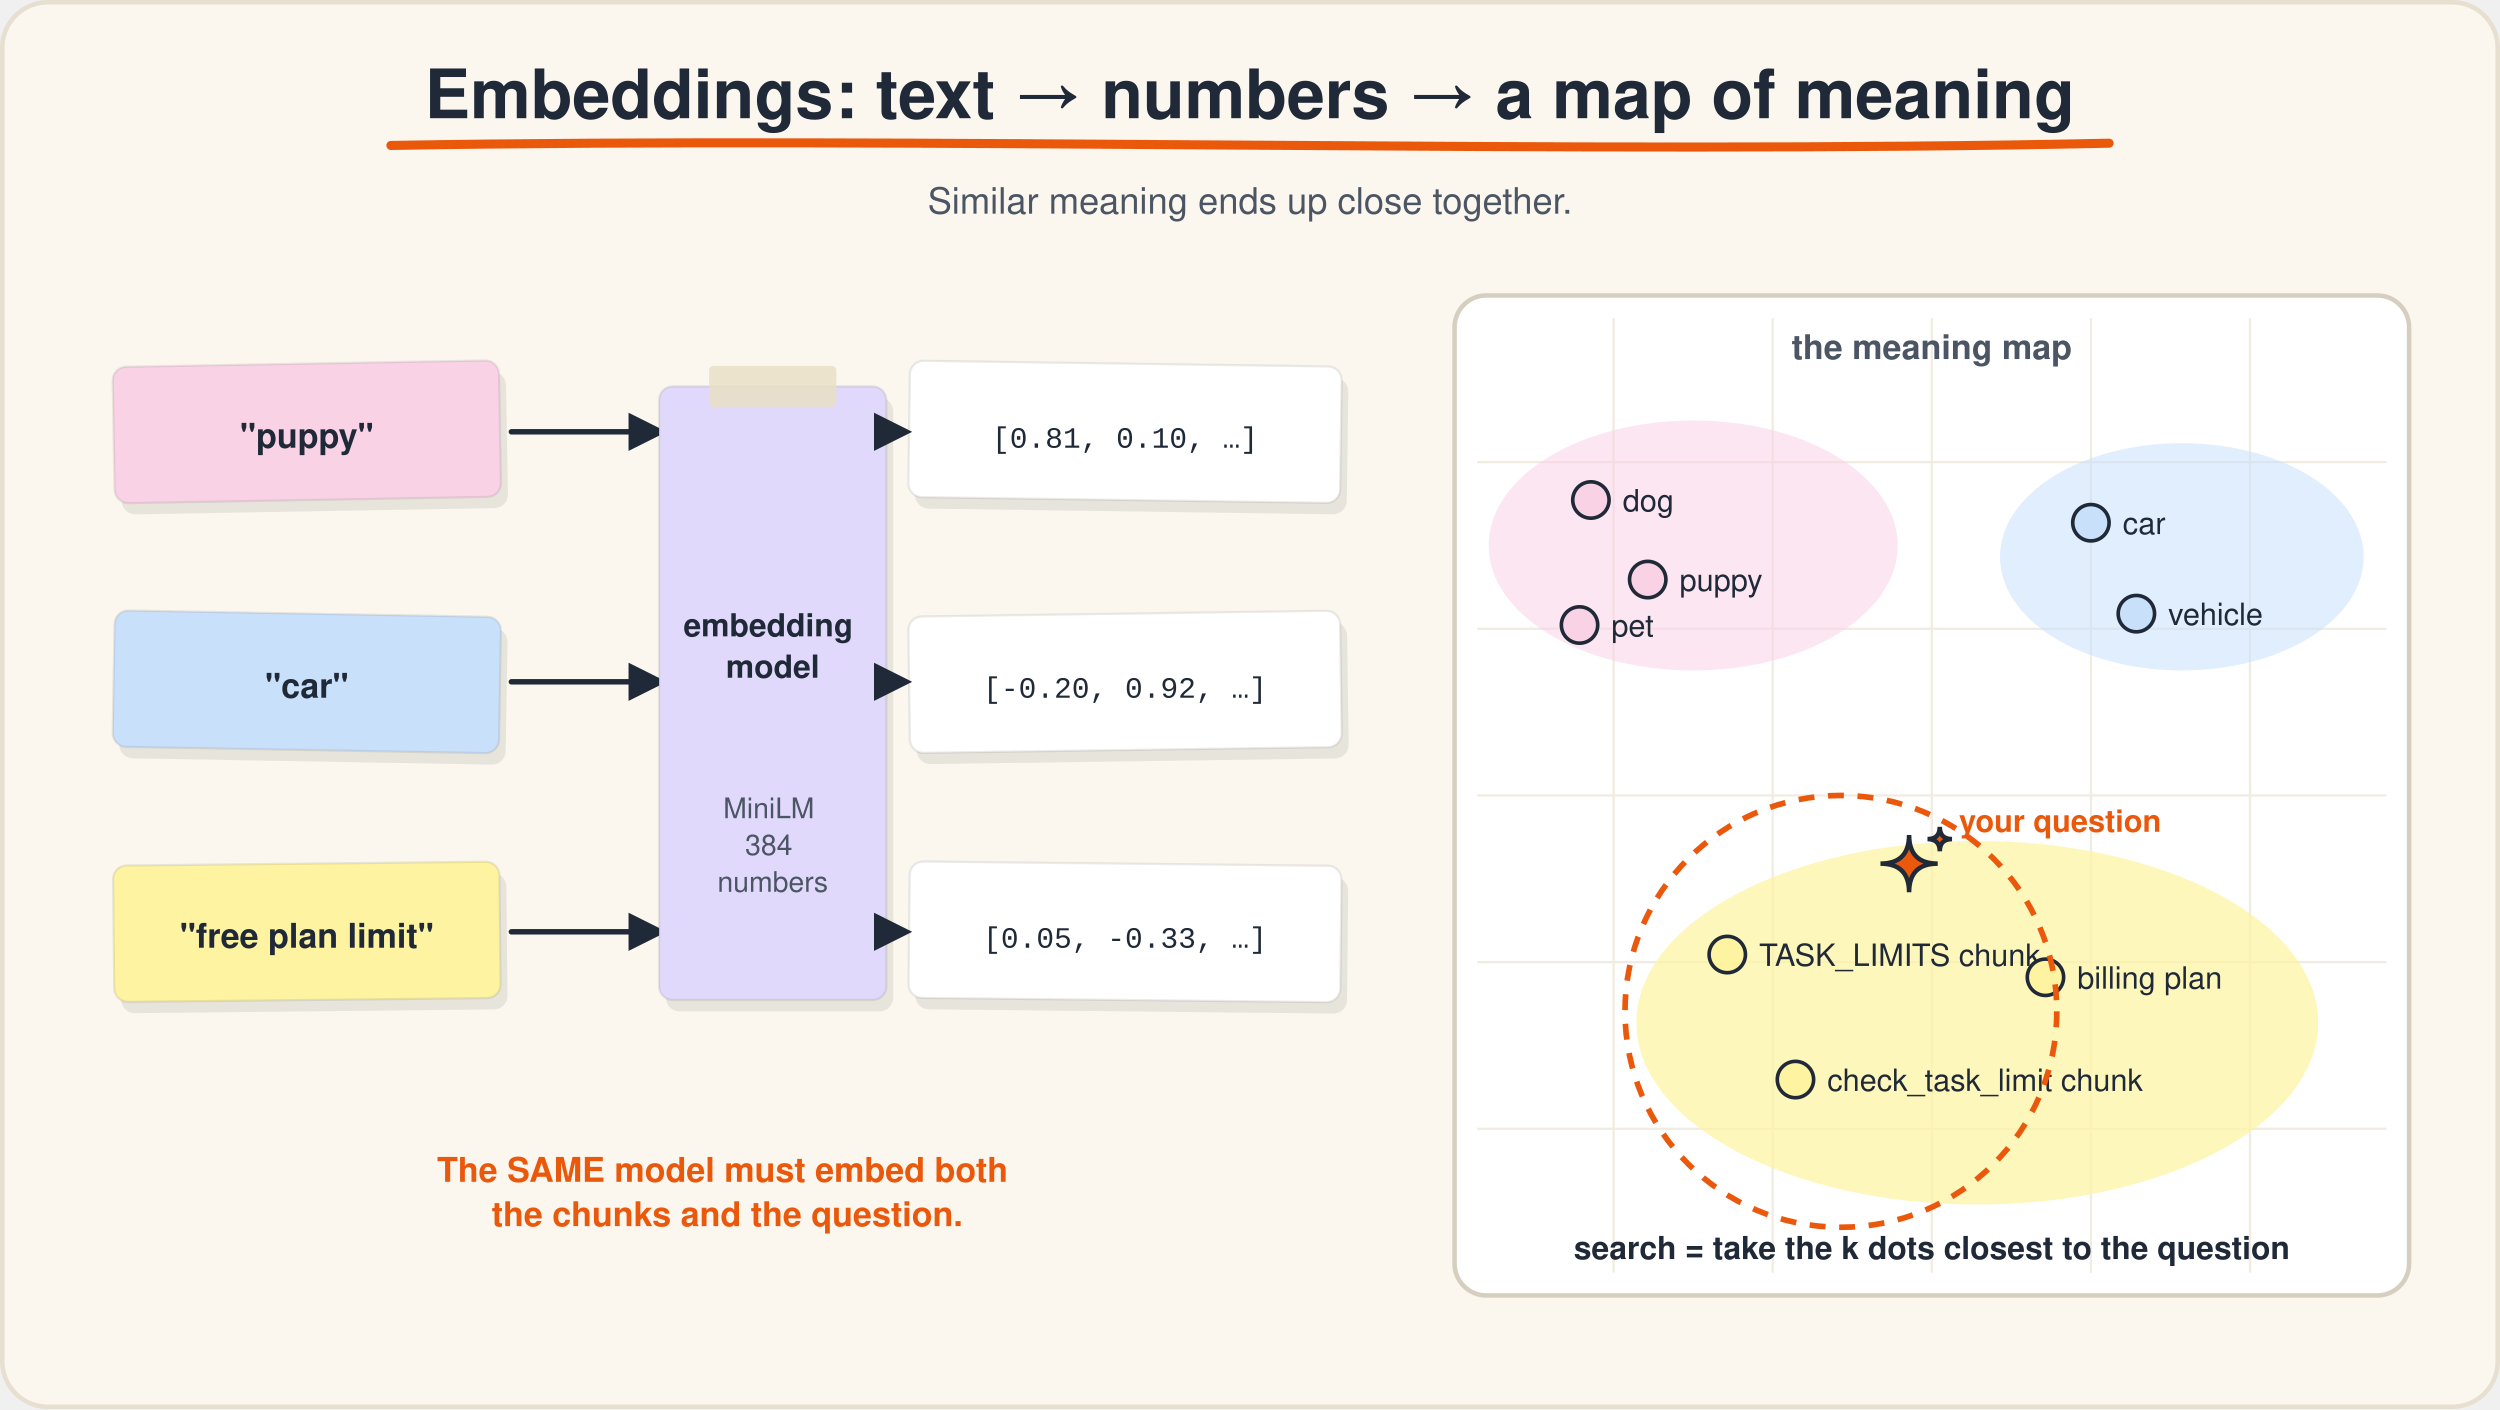
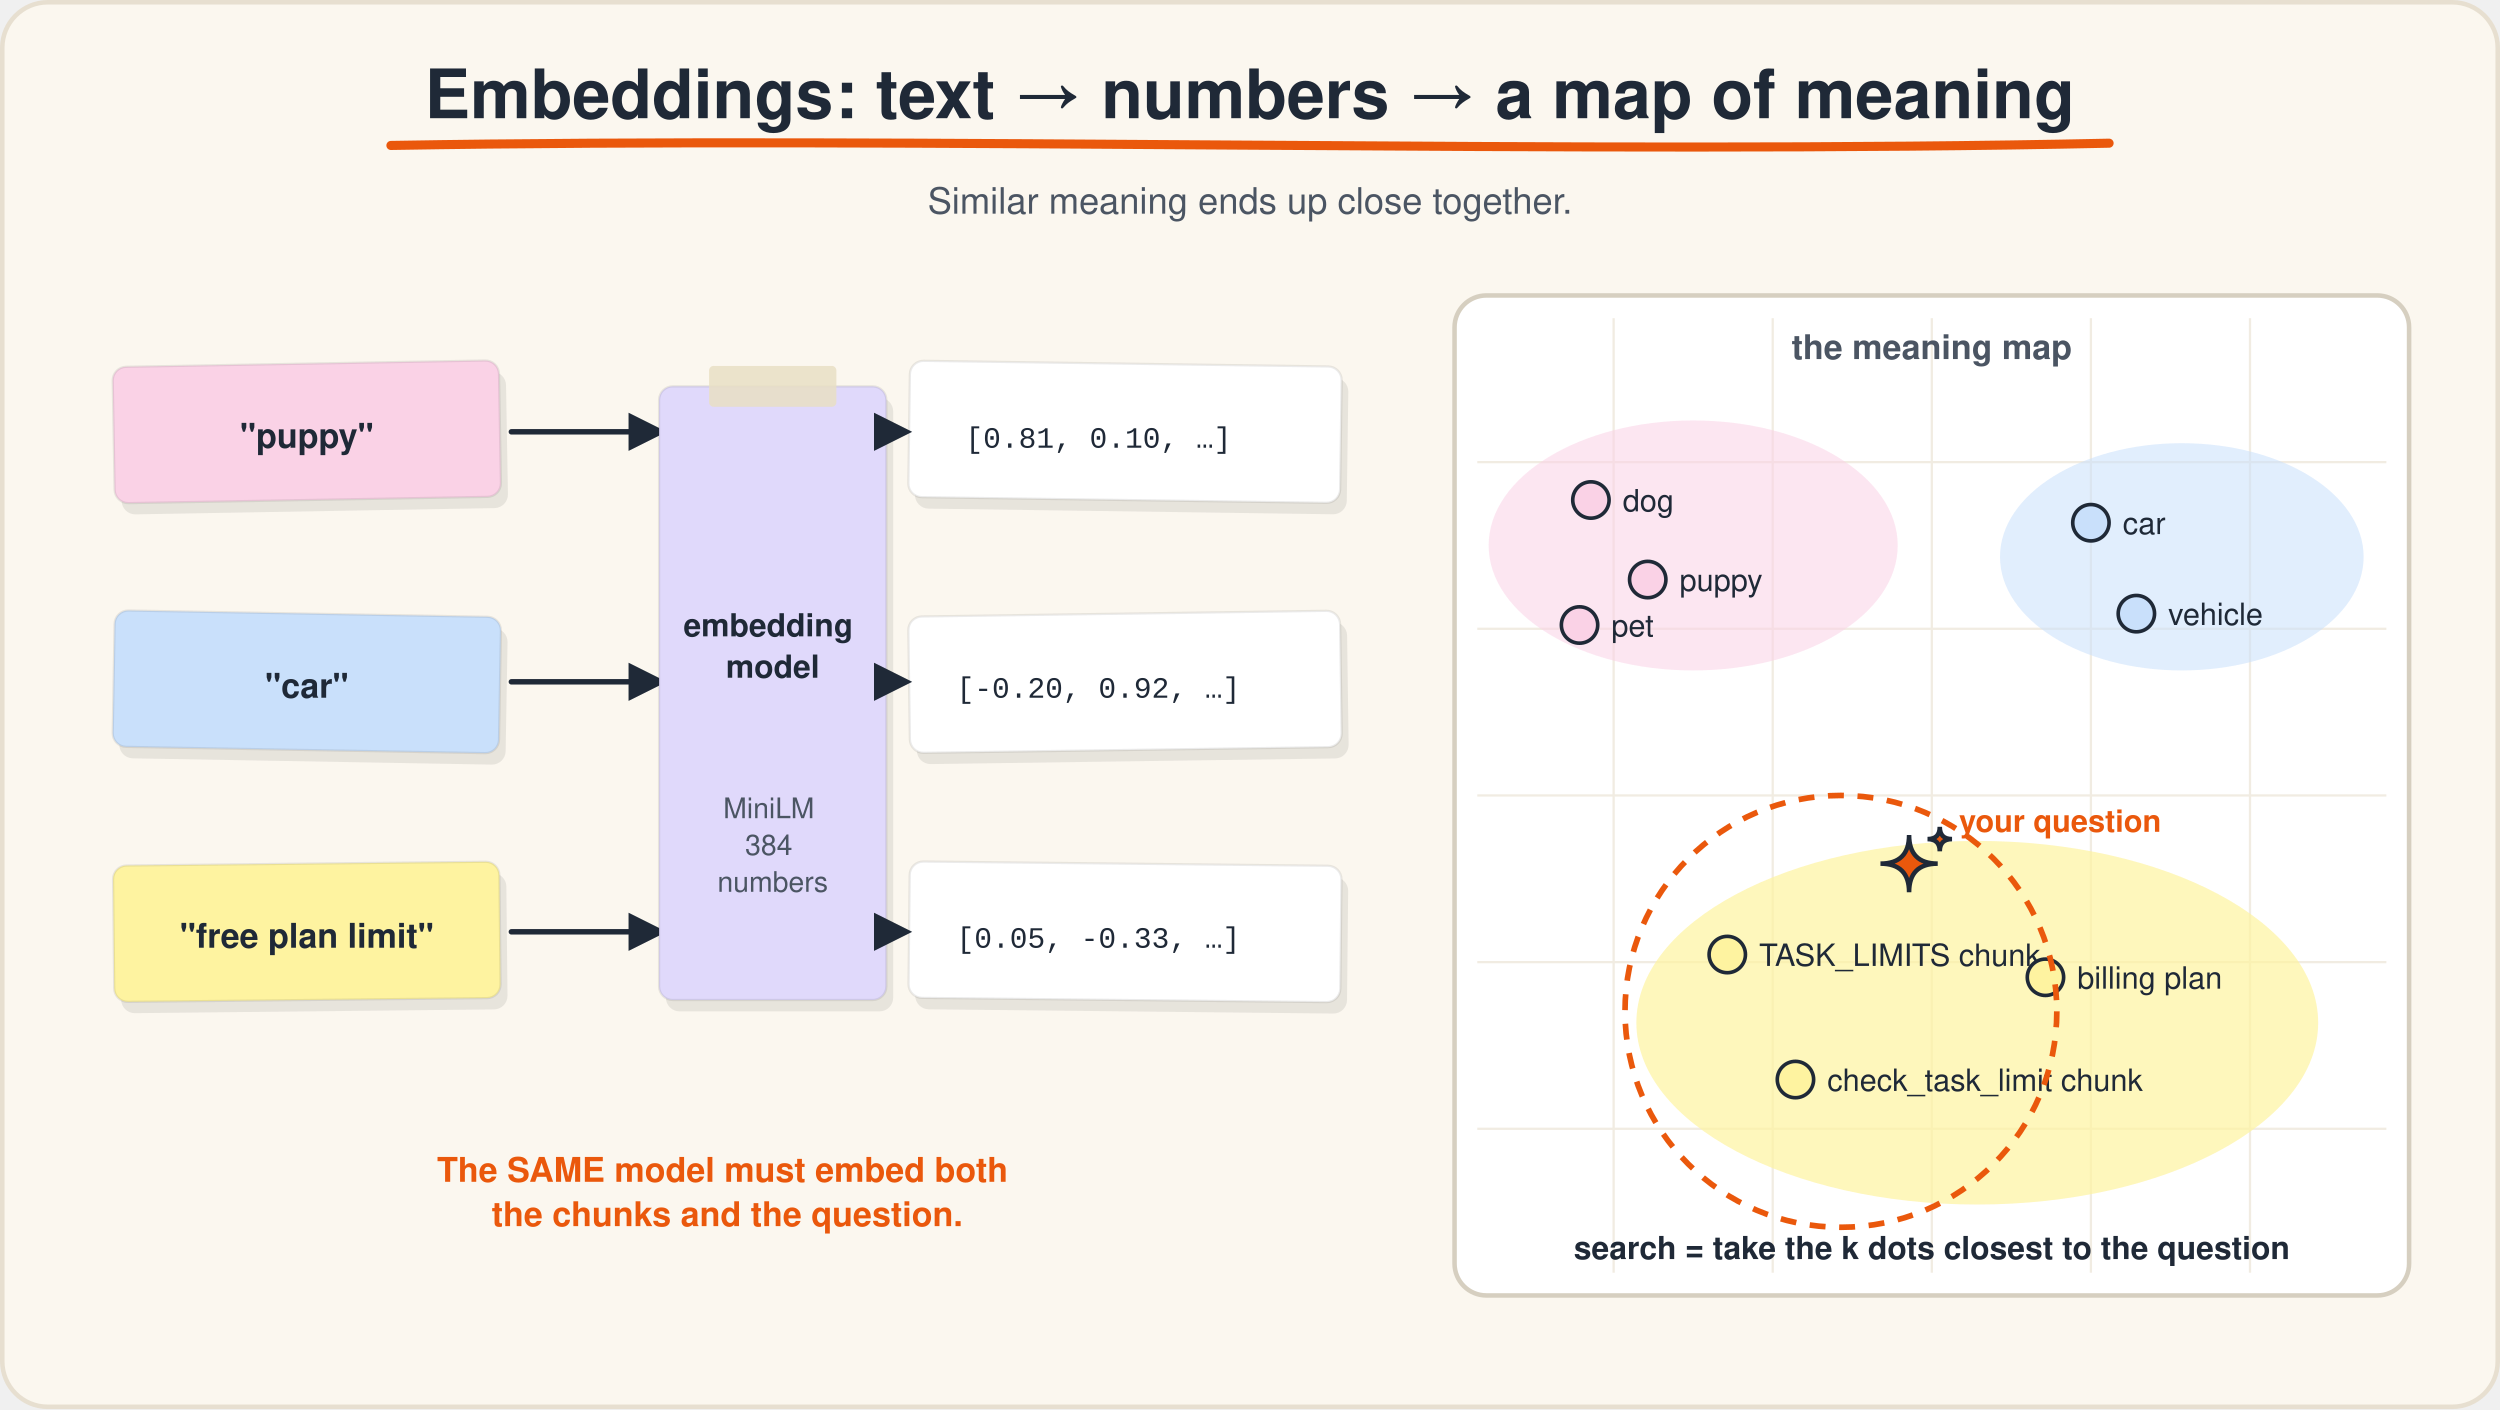
<svg xmlns="http://www.w3.org/2000/svg" viewBox="0 0 1100 620" width="1100" height="620" role="img" aria-label="An embedding model turns each text into a list of numbers; on the resulting meaning map, similar texts sit close together and the question lands near the billing chunks.">
  <defs>
    <marker id="head" viewBox="0 0 10 10" refX="8" refY="5" markerWidth="7" markerHeight="7" orient="auto-start-reverse">
      <path d="M0,0 L10,5 L0,10 z" fill="#1F2937" />
    </marker>
  </defs>
  <rect x="1" y="1" width="1098" height="618" rx="20" fill="#FBF7EF" stroke="#E7DFD0" stroke-width="2" />
  <text x="550.0" y="52" font-family="'Segoe UI', 'Helvetica Neue', Helvetica, Arial, sans-serif" font-size="30" font-weight="800" fill="#1F2937" text-anchor="middle">
    <tspan x="550.0" dy="0">Embeddings: text → numbers → a map of meaning</tspan>
  </text>
  <path d="M172,64 C398.8,60 701.2,68 928.0,63" fill="none" stroke="#EA580C" stroke-width="4" stroke-linecap="round" />
  <text x="550.0" y="94" font-family="'Segoe UI', 'Helvetica Neue', Helvetica, Arial, sans-serif" font-size="16" font-weight="400" fill="#4B5563" text-anchor="middle">
    <tspan x="550.0" dy="0">Similar meaning ends up close together.</tspan>
  </text>
  <g transform="rotate(-1 135.0 190.0)">
    <rect x="53" y="165" width="170" height="60" rx="6" fill="#000" opacity="0.08" />
    <rect x="50" y="160" width="170" height="60" rx="6" fill="#FAD2E6" stroke="#00000014" />
  </g>
  <text x="135" y="197" font-family="'Segoe UI', 'Helvetica Neue', Helvetica, Arial, sans-serif" font-size="15" font-weight="700" fill="#1F2937" text-anchor="middle">
    <tspan x="135" dy="0">"puppy"</tspan>
  </text>
  <path d="M225,190 Q257.5,190.0 290,190" fill="none" stroke="#1F2937" stroke-width="2.4" stroke-linecap="round" marker-end="url(#head)" />
  <g transform="rotate(0.8 495.0 190.0)">
    <rect x="403" y="165" width="190" height="60" rx="6" fill="#000" opacity="0.08" />
    <rect x="400" y="160" width="190" height="60" rx="6" fill="#FFFFFF" stroke="#00000014" />
  </g>
-   <text x="495" y="197" font-family="'SF Mono', Menlo, Consolas, 'Liberation Mono', monospace" font-size="13" font-weight="400" fill="#1F2937" text-anchor="middle">
+   <text x="495" y="197" font-family="'SF Mono', Menlo, Consolas, 'Liberation Mono', monospace" font-size="13" font-weight="400" fill="#1F2937" text-anchor="middle" xml:space="preserve">
    <tspan x="495" dy="0">[0.81, 0.10, …]</tspan>
  </text>
  <g transform="rotate(1 135.0 300.0)">
    <rect x="53" y="275" width="170" height="60" rx="6" fill="#000" opacity="0.08" />
    <rect x="50" y="270" width="170" height="60" rx="6" fill="#C9E0FB" stroke="#00000014" />
  </g>
  <text x="135" y="307" font-family="'Segoe UI', 'Helvetica Neue', Helvetica, Arial, sans-serif" font-size="15" font-weight="700" fill="#1F2937" text-anchor="middle">
    <tspan x="135" dy="0">"car"</tspan>
  </text>
  <path d="M225,300 Q257.5,300.0 290,300" fill="none" stroke="#1F2937" stroke-width="2.4" stroke-linecap="round" marker-end="url(#head)" />
  <g transform="rotate(-0.8 495.0 300.0)">
    <rect x="403" y="275" width="190" height="60" rx="6" fill="#000" opacity="0.08" />
    <rect x="400" y="270" width="190" height="60" rx="6" fill="#FFFFFF" stroke="#00000014" />
  </g>
-   <text x="495" y="307" font-family="'SF Mono', Menlo, Consolas, 'Liberation Mono', monospace" font-size="13" font-weight="400" fill="#1F2937" text-anchor="middle">
+   <text x="495" y="307" font-family="'SF Mono', Menlo, Consolas, 'Liberation Mono', monospace" font-size="13" font-weight="400" fill="#1F2937" text-anchor="middle" xml:space="preserve">
    <tspan x="495" dy="0">[-0.20, 0.92, …]</tspan>
  </text>
  <g transform="rotate(-0.6 135.0 410.0)">
    <rect x="53" y="385" width="170" height="60" rx="6" fill="#000" opacity="0.08" />
    <rect x="50" y="380" width="170" height="60" rx="6" fill="#FEF3A0" stroke="#00000014" />
  </g>
  <text x="135" y="417" font-family="'Segoe UI', 'Helvetica Neue', Helvetica, Arial, sans-serif" font-size="15" font-weight="700" fill="#1F2937" text-anchor="middle">
    <tspan x="135" dy="0">"free plan limit"</tspan>
  </text>
  <path d="M225,410 Q257.5,410.0 290,410" fill="none" stroke="#1F2937" stroke-width="2.4" stroke-linecap="round" marker-end="url(#head)" />
  <g transform="rotate(0.6 495.0 410.0)">
    <rect x="403" y="385" width="190" height="60" rx="6" fill="#000" opacity="0.08" />
    <rect x="400" y="380" width="190" height="60" rx="6" fill="#FFFFFF" stroke="#00000014" />
  </g>
-   <text x="495" y="417" font-family="'SF Mono', Menlo, Consolas, 'Liberation Mono', monospace" font-size="13" font-weight="400" fill="#1F2937" text-anchor="middle">
+   <text x="495" y="417" font-family="'SF Mono', Menlo, Consolas, 'Liberation Mono', monospace" font-size="13" font-weight="400" fill="#1F2937" text-anchor="middle" xml:space="preserve">
    <tspan x="495" dy="0">[0.05, -0.33, …]</tspan>
  </text>
  <g transform="rotate(0 340.0 305.0)">
    <rect x="293" y="175" width="100" height="270" rx="6" fill="#000" opacity="0.08" />
    <rect x="290" y="170" width="100" height="270" rx="6" fill="#E0D9FB" stroke="#00000014" />
    <rect x="312.0" y="161" width="56" height="18" rx="2" fill="#E9DFC4" opacity="0.85" />
  </g>
  <text x="340" y="280" font-family="'Segoe UI', 'Helvetica Neue', Helvetica, Arial, sans-serif" font-size="14" font-weight="800" fill="#1F2937" text-anchor="middle">
    <tspan x="340" dy="0">embedding</tspan>
    <tspan x="340" dy="18.2">model</tspan>
  </text>
  <text x="340" y="360" font-family="'Segoe UI', 'Helvetica Neue', Helvetica, Arial, sans-serif" font-size="12.5" font-weight="400" fill="#4B5563" text-anchor="middle">
    <tspan x="340" dy="0">MiniLM</tspan>
    <tspan x="340" dy="16.2">384</tspan>
    <tspan x="340" dy="16.2">numbers</tspan>
  </text>
  <path d="M390,190 Q394.0,190.0 398,190" fill="none" stroke="#1F2937" stroke-width="2.4" stroke-linecap="round" marker-end="url(#head)" />
  <path d="M390,300 Q394.0,300.0 398,300" fill="none" stroke="#1F2937" stroke-width="2.4" stroke-linecap="round" marker-end="url(#head)" />
  <path d="M390,410 Q394.0,410.0 398,410" fill="none" stroke="#1F2937" stroke-width="2.4" stroke-linecap="round" marker-end="url(#head)" />
  <text x="320" y="520" font-family="'Segoe UI', 'Helvetica Neue', Helvetica, Arial, sans-serif" font-size="15" font-weight="700" fill="#EA580C" text-anchor="middle">
    <tspan x="320" dy="0">The SAME model must embed both</tspan>
    <tspan x="320" dy="19.5">the chunks and the question.</tspan>
  </text>
  <rect x="640" y="130" width="420" height="440" rx="14" fill="#FFFFFF" stroke="#D6CFC0" stroke-width="2" />
  <path d="M710.0,140 v420" stroke="#F1ECE2" />
  <path d="M780.0,140 v420" stroke="#F1ECE2" />
  <path d="M850.0,140 v420" stroke="#F1ECE2" />
  <path d="M920.0,140 v420" stroke="#F1ECE2" />
  <path d="M990.0,140 v420" stroke="#F1ECE2" />
  <path d="M650,203.333 h400" stroke="#F1ECE2" />
  <path d="M650,276.667 h400" stroke="#F1ECE2" />
  <path d="M650,350.0 h400" stroke="#F1ECE2" />
  <path d="M650,423.333 h400" stroke="#F1ECE2" />
  <path d="M650,496.667 h400" stroke="#F1ECE2" />
  <text x="850.0" y="158" font-family="'Segoe UI', 'Helvetica Neue', Helvetica, Arial, sans-serif" font-size="15" font-weight="700" fill="#4B5563" text-anchor="middle">
    <tspan x="850.0" dy="0">the meaning map</tspan>
  </text>
  <ellipse cx="745" cy="240" rx="90" ry="55" fill="#FAD2E6" opacity="0.55" />
  <circle cx="700" cy="220" r="8" fill="#FAD2E6" stroke="#1F2937" stroke-width="1.6" />
  <text x="714" y="225" font-family="'Segoe UI', 'Helvetica Neue', Helvetica, Arial, sans-serif" font-size="13.5" font-weight="400" fill="#1F2937" text-anchor="start">
    <tspan x="714" dy="0">dog</tspan>
  </text>
  <circle cx="725" cy="255" r="8" fill="#FAD2E6" stroke="#1F2937" stroke-width="1.6" />
  <text x="739" y="260" font-family="'Segoe UI', 'Helvetica Neue', Helvetica, Arial, sans-serif" font-size="13.5" font-weight="400" fill="#1F2937" text-anchor="start">
    <tspan x="739" dy="0">puppy</tspan>
  </text>
  <circle cx="695" cy="275" r="8" fill="#FAD2E6" stroke="#1F2937" stroke-width="1.6" />
  <text x="709" y="280" font-family="'Segoe UI', 'Helvetica Neue', Helvetica, Arial, sans-serif" font-size="13.5" font-weight="400" fill="#1F2937" text-anchor="start">
    <tspan x="709" dy="0">pet</tspan>
  </text>
  <ellipse cx="960" cy="245" rx="80" ry="50" fill="#C9E0FB" opacity="0.55" />
  <circle cx="920" cy="230" r="8" fill="#C9E0FB" stroke="#1F2937" stroke-width="1.6" />
  <text x="934" y="235" font-family="'Segoe UI', 'Helvetica Neue', Helvetica, Arial, sans-serif" font-size="13.5" font-weight="400" fill="#1F2937" text-anchor="start">
    <tspan x="934" dy="0">car</tspan>
  </text>
  <circle cx="940" cy="270" r="8" fill="#C9E0FB" stroke="#1F2937" stroke-width="1.6" />
  <text x="954" y="275" font-family="'Segoe UI', 'Helvetica Neue', Helvetica, Arial, sans-serif" font-size="13.5" font-weight="400" fill="#1F2937" text-anchor="start">
    <tspan x="954" dy="0">vehicle</tspan>
  </text>
  <ellipse cx="870" cy="450" rx="150" ry="80" fill="#FEF3A0" opacity="0.7" />
  <circle cx="760" cy="420" r="8" fill="#FEF3A0" stroke="#1F2937" stroke-width="1.6" />
  <text x="774" y="425" font-family="'Segoe UI', 'Helvetica Neue', Helvetica, Arial, sans-serif" font-size="13.5" font-weight="400" fill="#1F2937" text-anchor="start">
    <tspan x="774" dy="0">TASK_LIMITS chunk</tspan>
  </text>
  <circle cx="790" cy="475" r="8" fill="#FEF3A0" stroke="#1F2937" stroke-width="1.6" />
  <text x="804" y="480" font-family="'Segoe UI', 'Helvetica Neue', Helvetica, Arial, sans-serif" font-size="13.5" font-weight="400" fill="#1F2937" text-anchor="start">
    <tspan x="804" dy="0">check_task_limit chunk</tspan>
  </text>
  <circle cx="900" cy="430" r="8" fill="#FEF3A0" stroke="#1F2937" stroke-width="1.6" />
  <text x="914" y="435" font-family="'Segoe UI', 'Helvetica Neue', Helvetica, Arial, sans-serif" font-size="13.5" font-weight="400" fill="#1F2937" text-anchor="start">
    <tspan x="914" dy="0">billing plan</tspan>
  </text>
  <path d="M840,367.4 Q840,380 852.6,380 Q840,380 840,392.6 Q840,380 827.4,380 Q840,380 840,367.4 z" fill="#EA580C" stroke="#1F2937" stroke-width="2" />
  <path d="M853.5,363.8 Q853.5,369.2 858.9,369.2 Q853.5,369.2 853.5,374.6 Q853.5,369.2 848.1,369.2 Q853.5,369.2 853.5,363.8 z" fill="#EA580C" stroke="#1F2937" stroke-width="2" />
  <text x="862" y="366" font-family="'Segoe UI', 'Helvetica Neue', Helvetica, Arial, sans-serif" font-size="13.5" font-weight="800" fill="#EA580C" text-anchor="start">
    <tspan x="862" dy="0">your question</tspan>
  </text>
  <circle cx="810" cy="445" r="95" fill="none" stroke="#EA580C" stroke-width="2.5" stroke-dasharray="7 6" />
  <text x="850.0" y="554" font-family="'Segoe UI', 'Helvetica Neue', Helvetica, Arial, sans-serif" font-size="14" font-weight="700" fill="#1F2937" text-anchor="middle">
    <tspan x="850.0" dy="0">search = take the k dots closest to the question</tspan>
  </text>
</svg>
